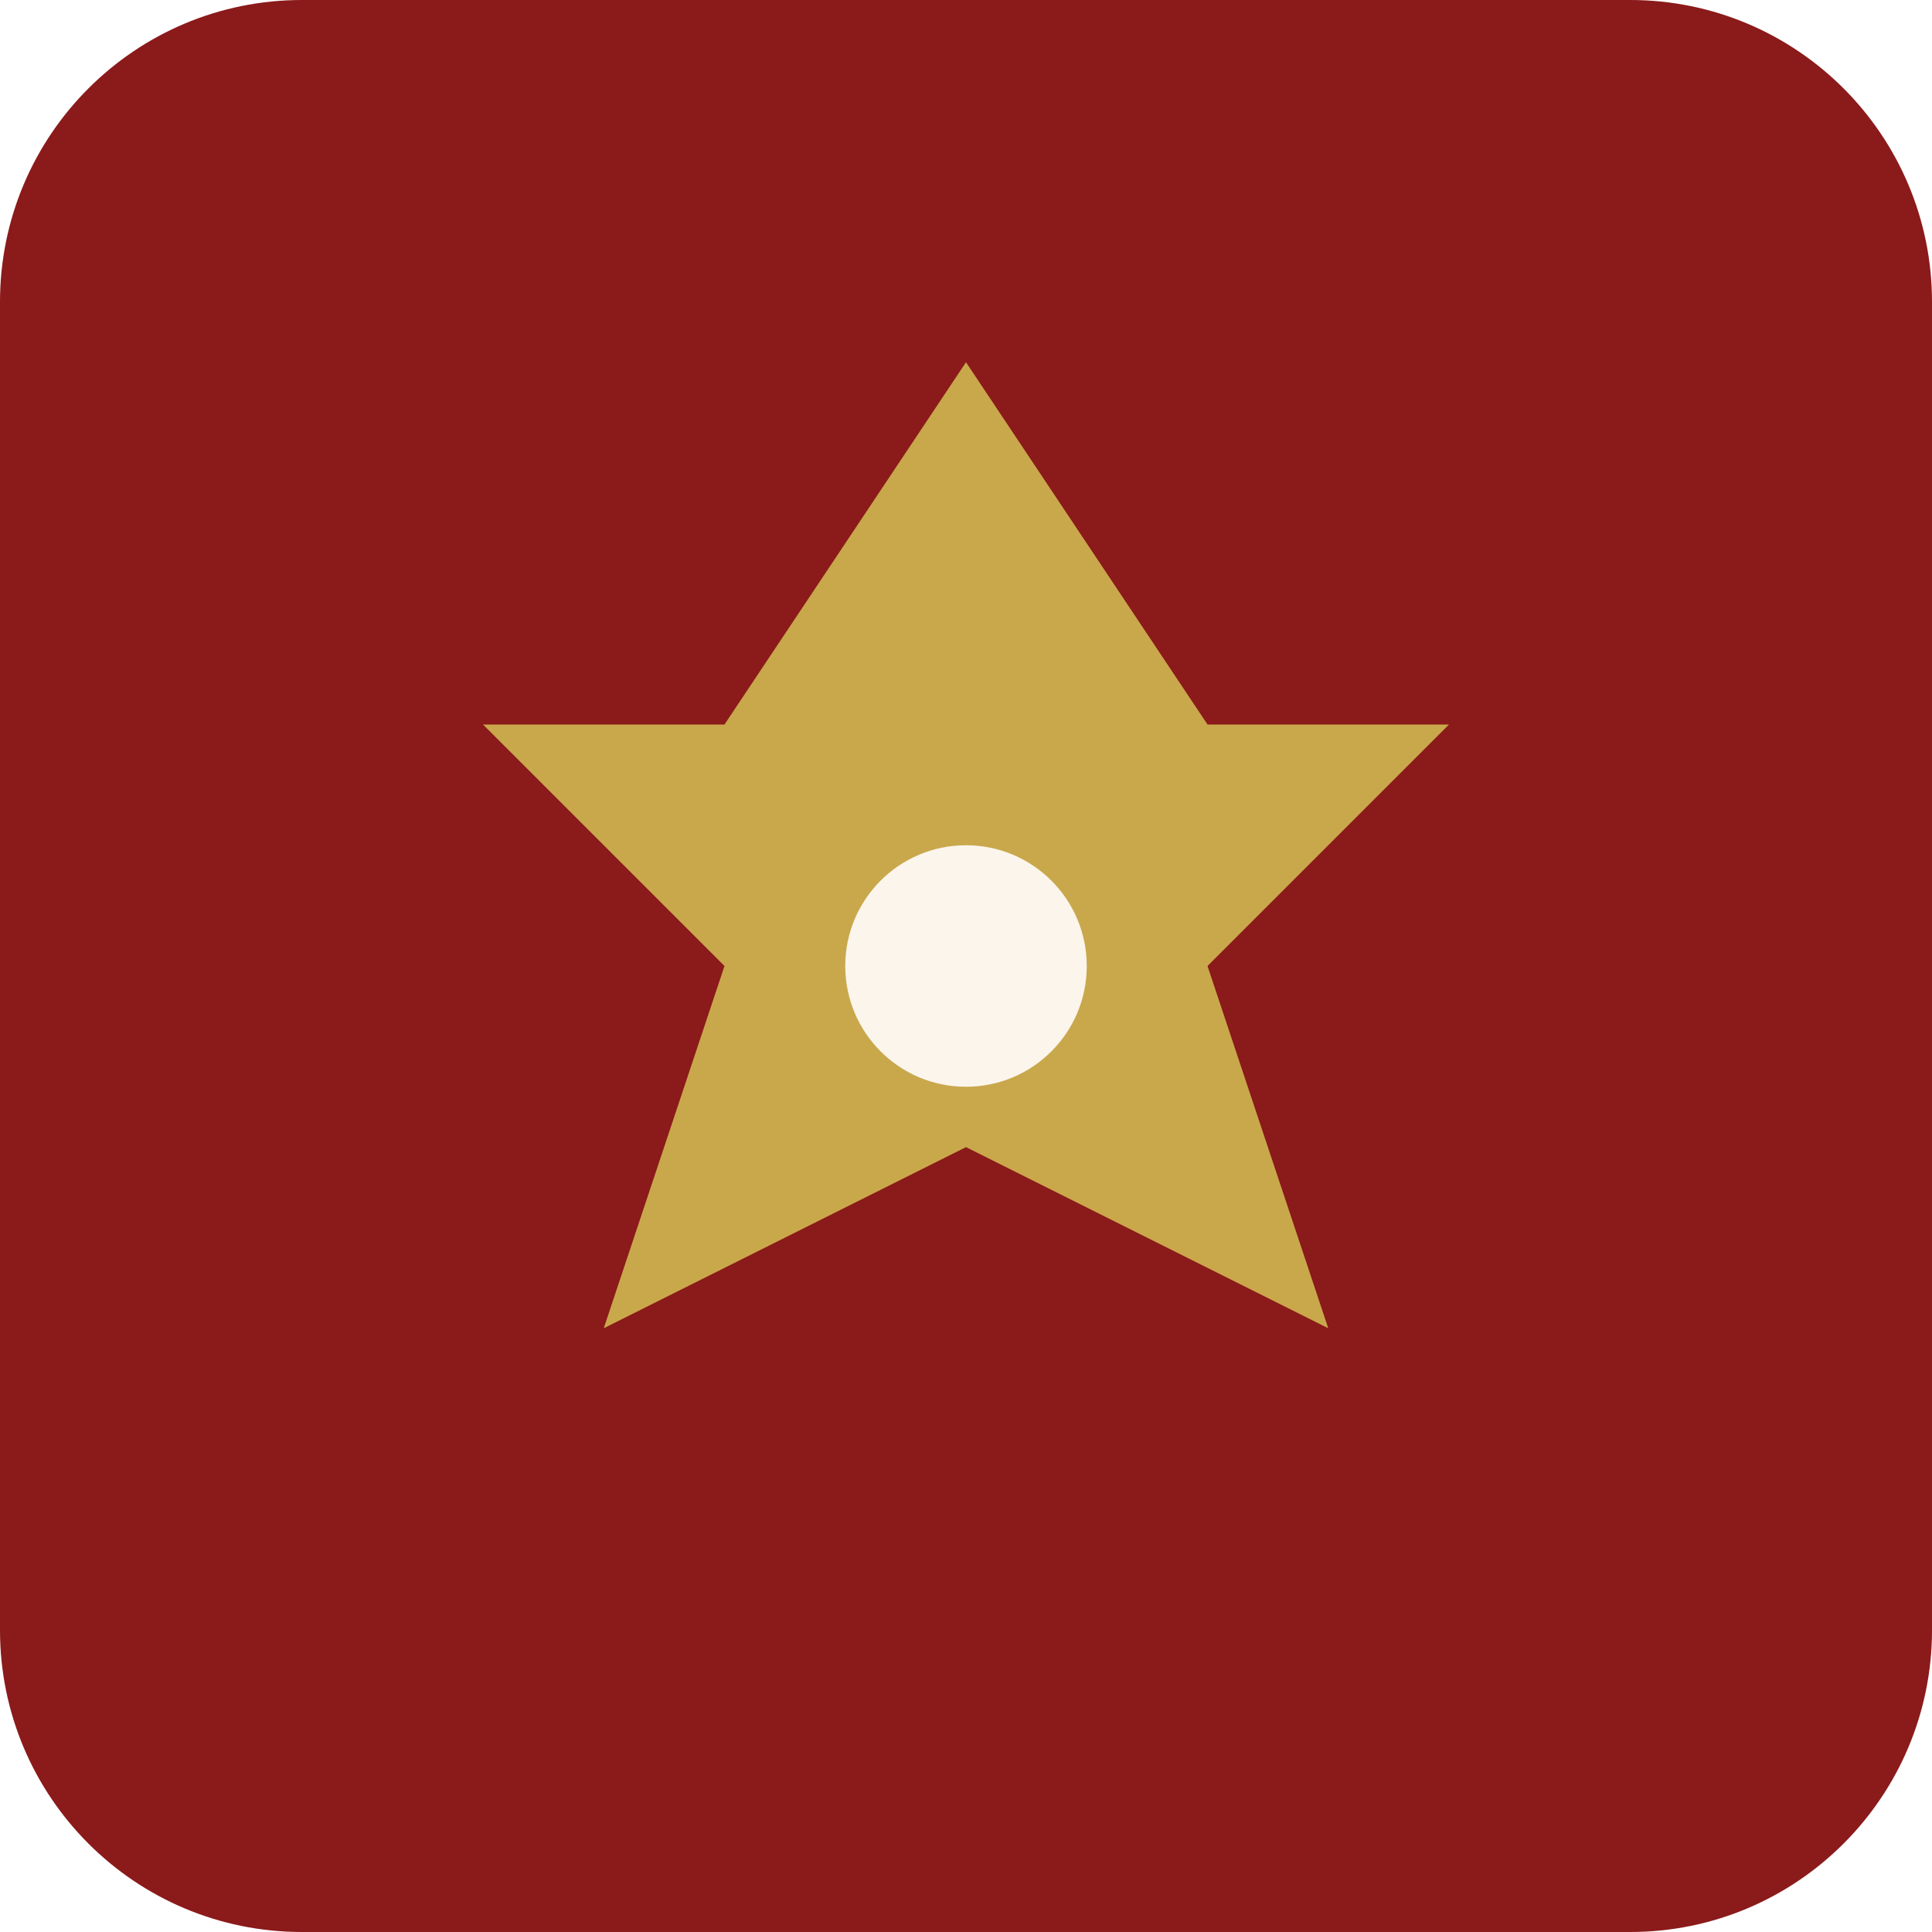
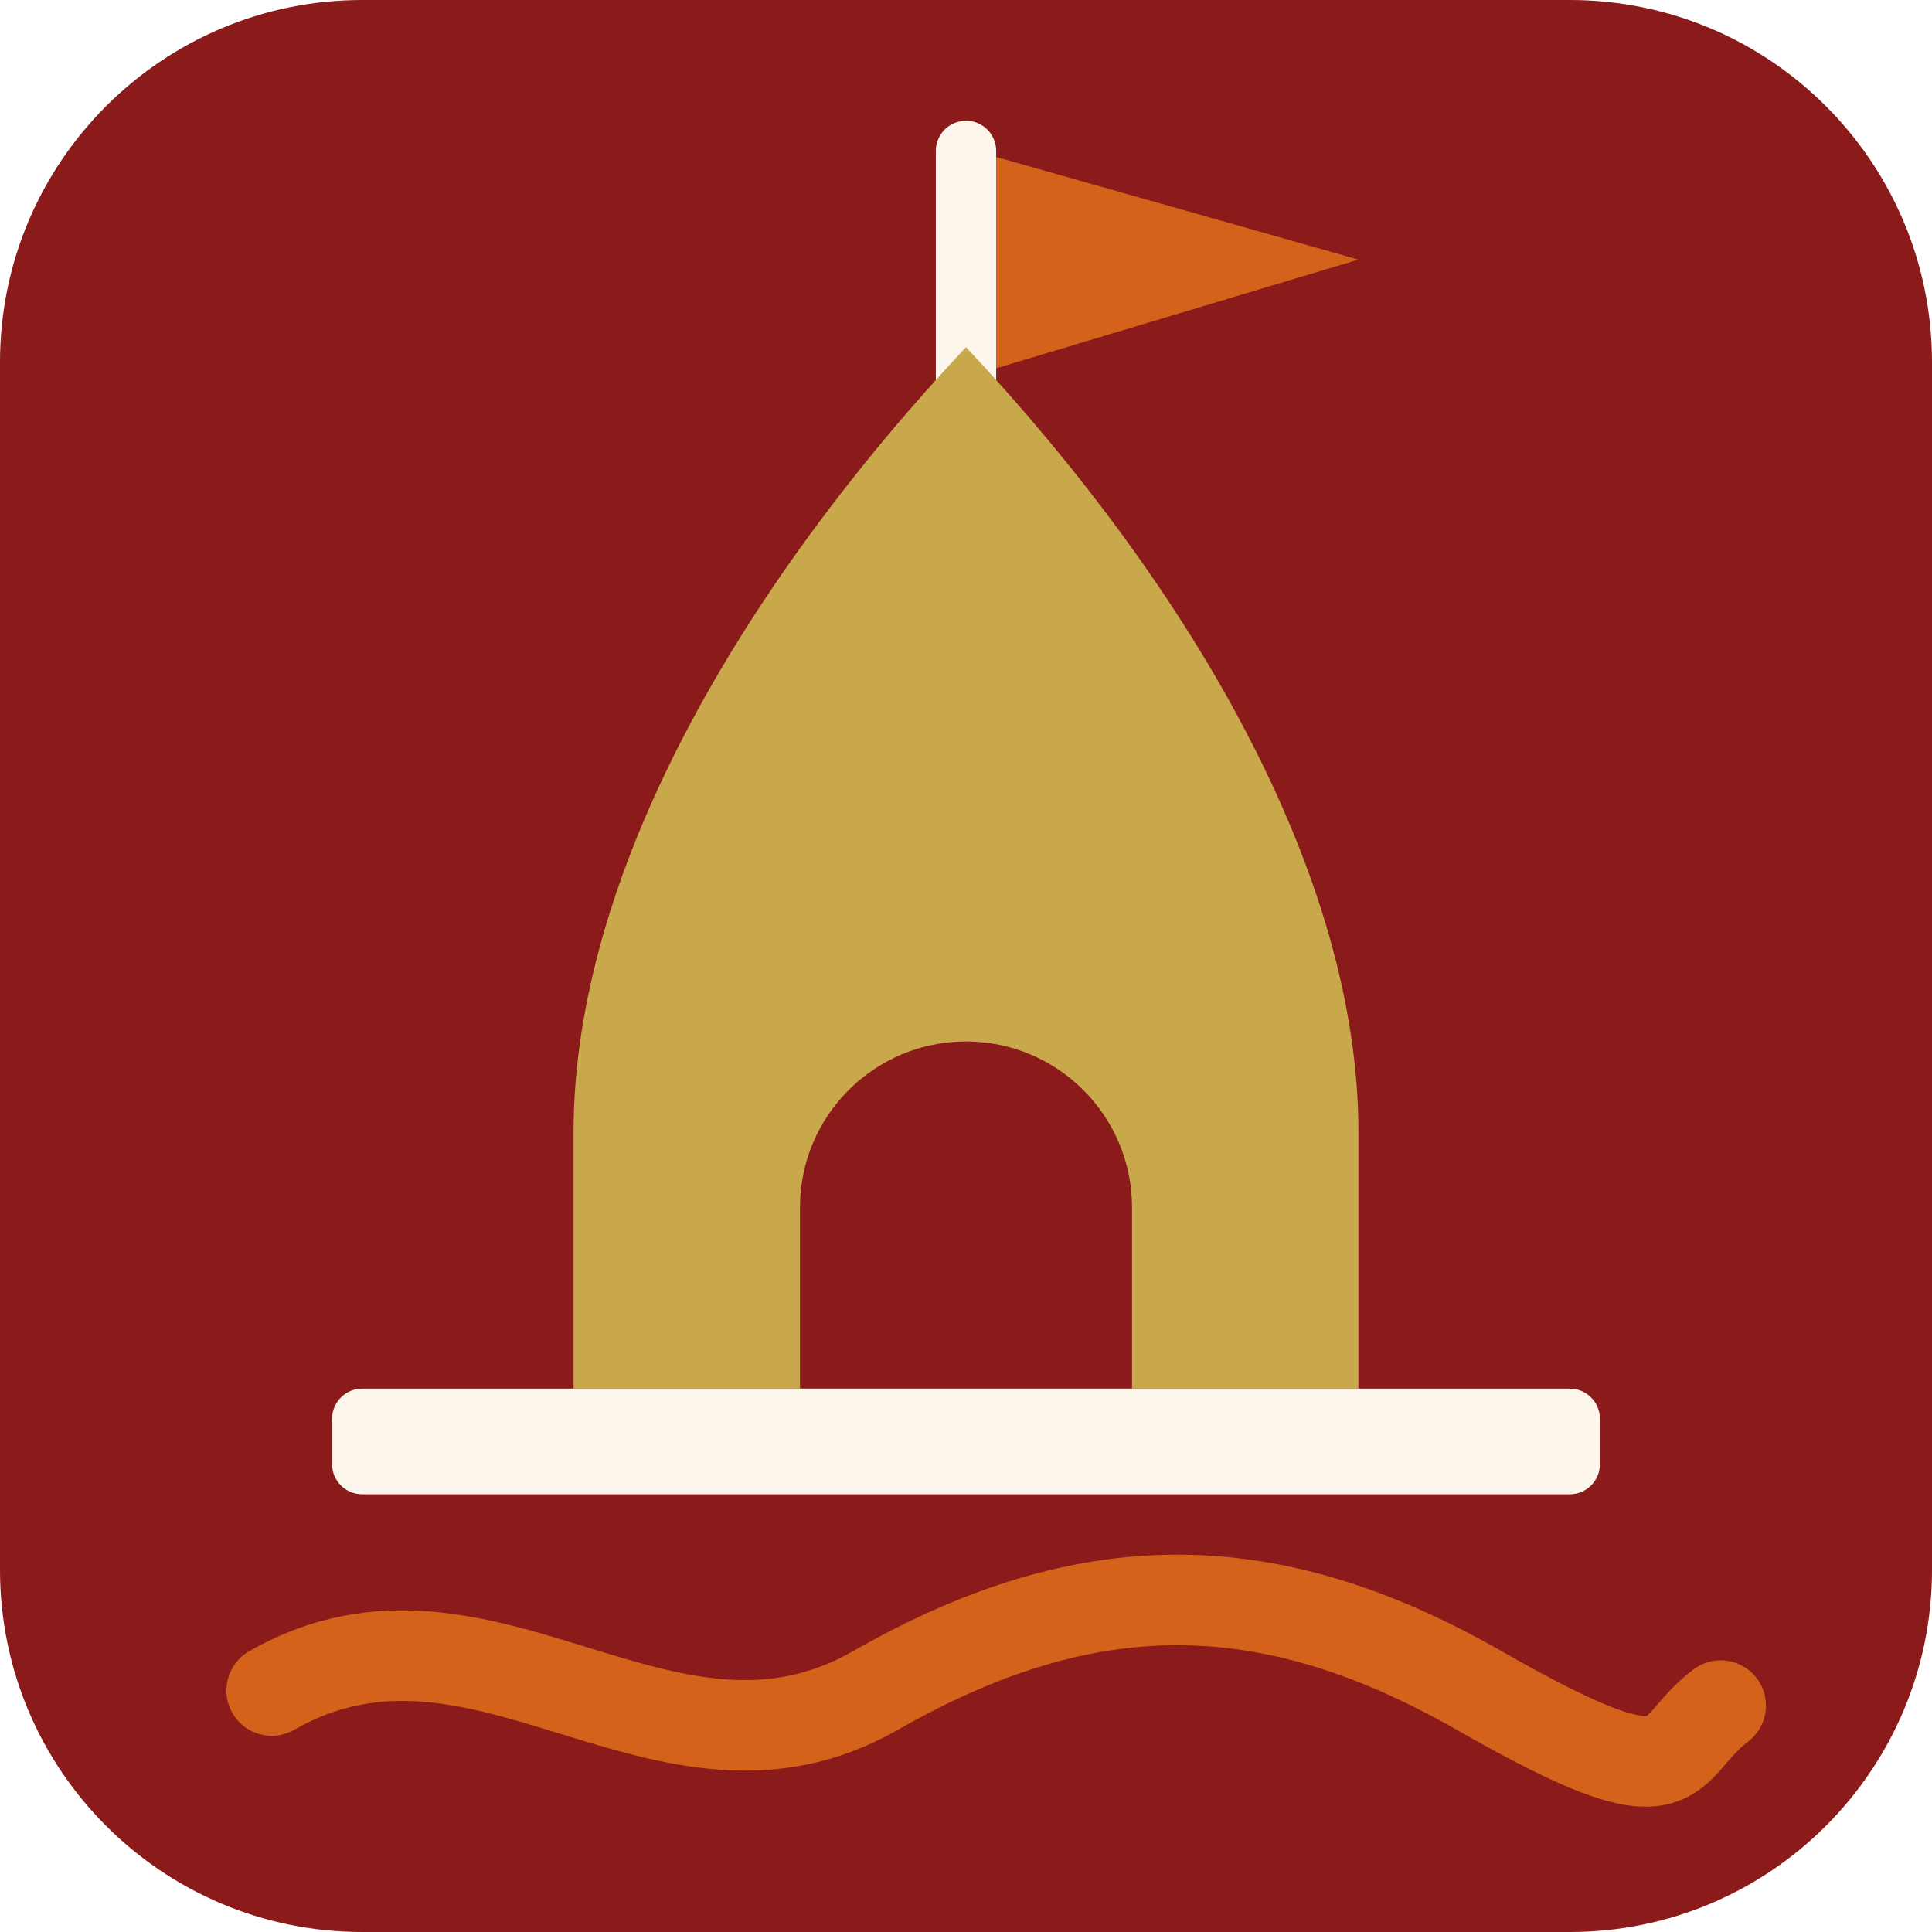
<svg xmlns="http://www.w3.org/2000/svg" viewBox="0 0 64 64" fill="none">
-   <rect width="64" height="64" rx="10" fill="#8B1A1A" />
-   <path d="M32 12 L40 24 H48 L40 32 L44 44 L32 38 L20 44 L24 32 L16 24 H24 Z" fill="#C9A84C" />
-   <circle cx="32" cy="32" r="4" fill="#FBF5EC" />
+   <rect width="64" height="64" rx="12" fill="#8B1A1A" />
+   <path d="M32 15 V5" stroke="#FBF5EC" stroke-width="2" stroke-linecap="round" />
+   <path d="M33 5.2 L45 8.6 L33 12.2 Z" fill="#D4621A" />
+   <path d="M19 46 V37.5 C19 29 24.5 19.5 32 11.5 C39.5 19.5 45 29 45 37.5 V46 Z" fill="#C9A84C" />
+   <path d="M26.5 46 V40 A5.5 5.5 0 0 1 37.5 40 V46 Z" fill="#8B1A1A" />
+   <rect x="11" y="46" width="42" height="3.5" rx="1" fill="#FBF5EC" />
+   <path d="M9 56 C16 52 22 60 29 56 S42 52 49 56 S55 58 57 56.5" stroke="#D4621A" stroke-width="3" stroke-linecap="round" />
</svg>
